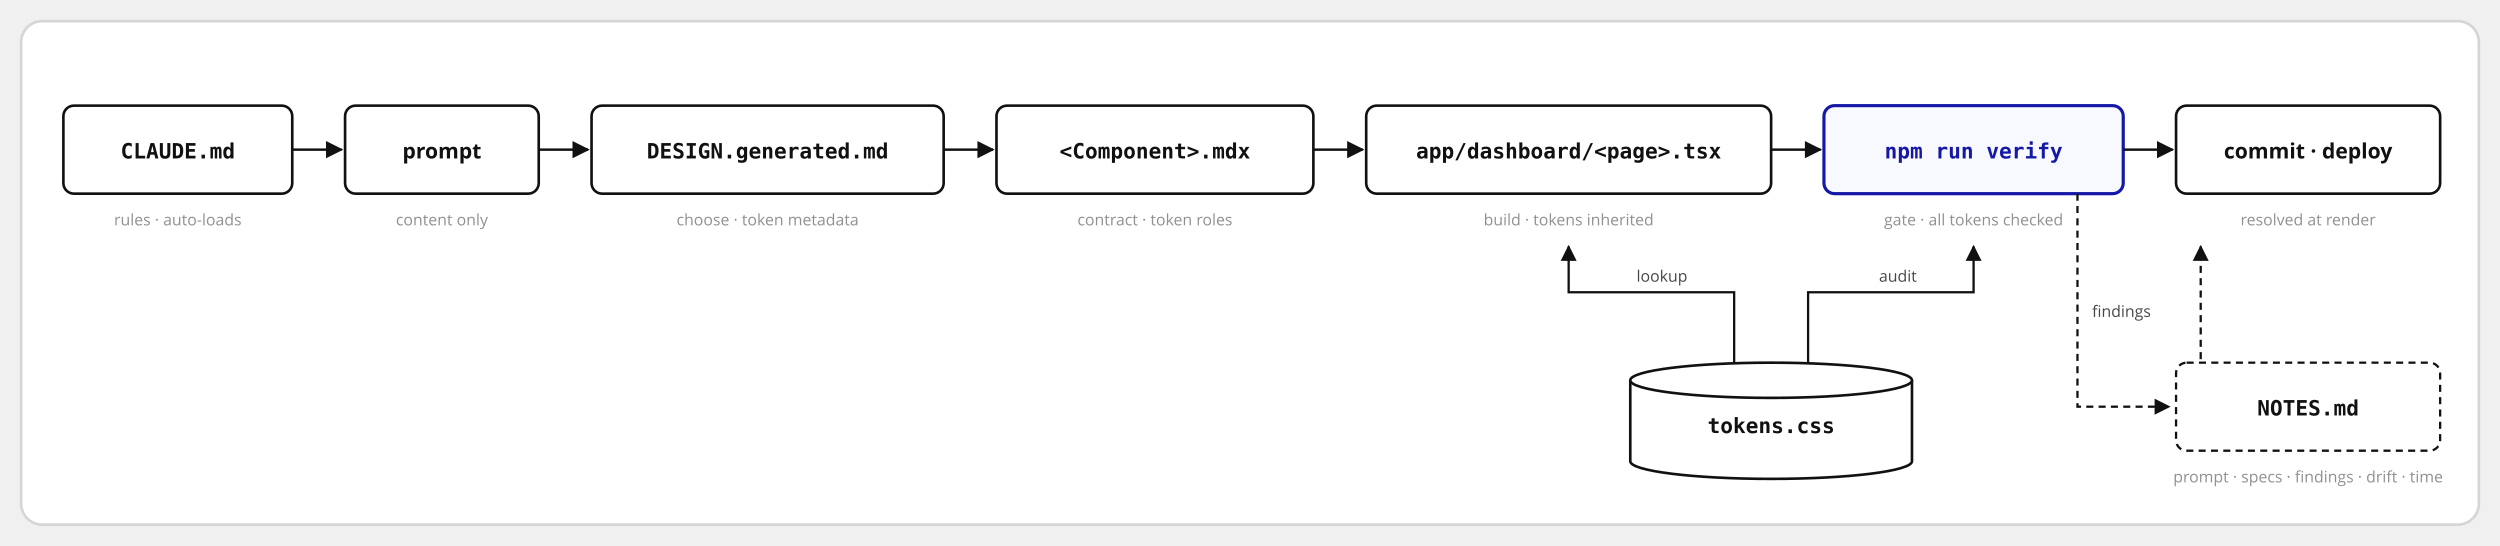
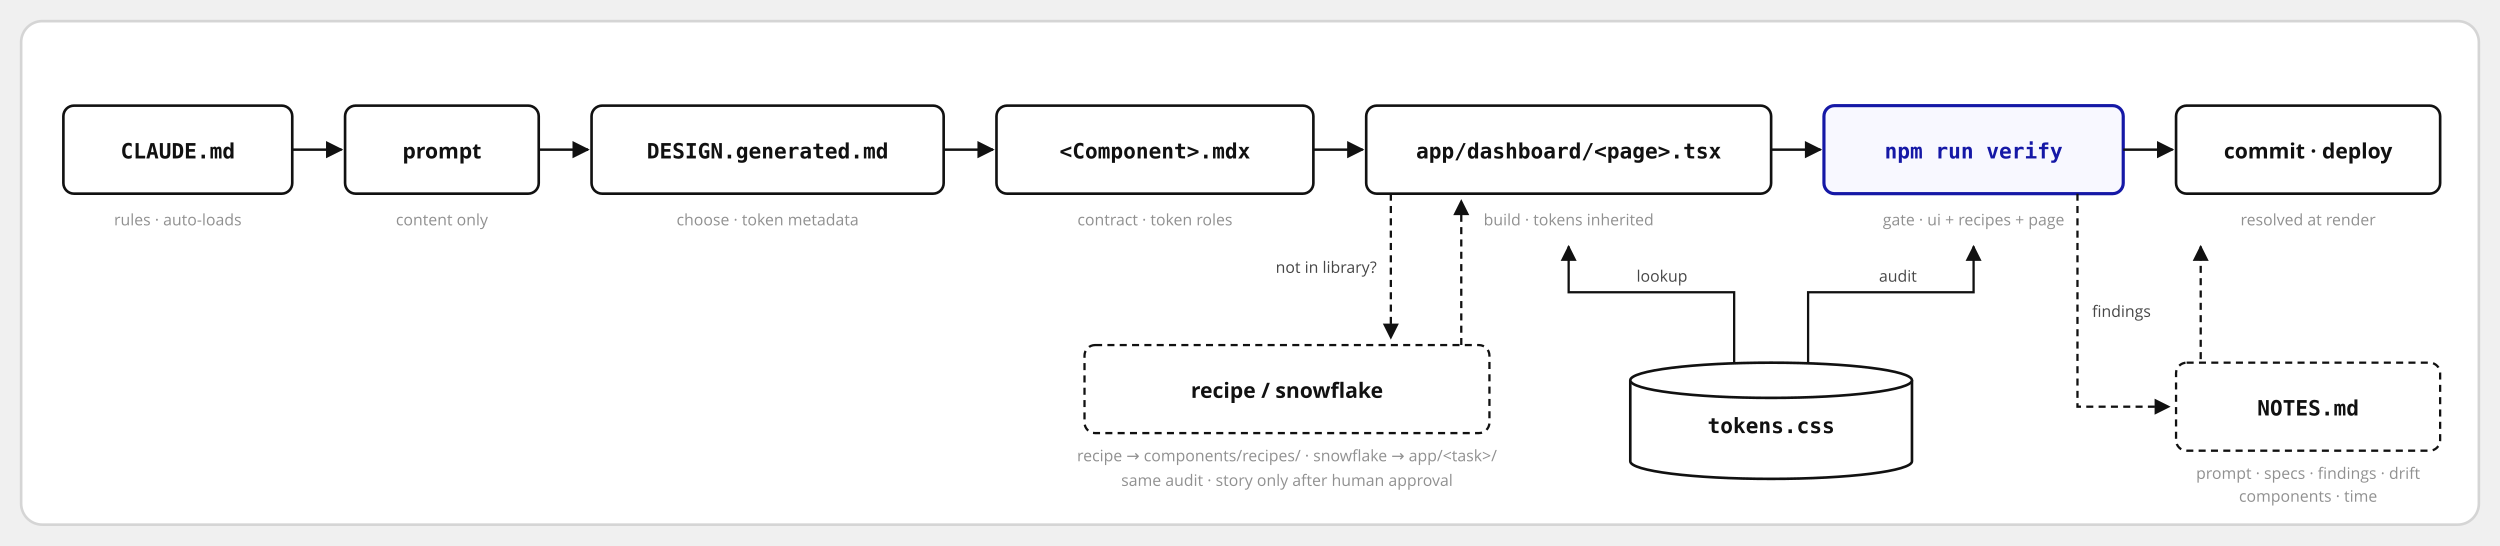
<svg xmlns="http://www.w3.org/2000/svg" viewBox="0 0 1420 310" font-family="'Open Sans', system-ui, sans-serif">
  <defs>
    <marker id="arr" viewBox="0 0 10 10" refX="9" refY="5" markerWidth="7" markerHeight="7" orient="auto-start-reverse">
      <path d="M 0 0 L 10 5 L 0 10 z" fill="#111" />
    </marker>
  </defs>
  <rect x="12" y="12" width="1396" height="286" rx="12" fill="#ffffff" stroke="#d5d5d5" stroke-width="1.5" />
  <rect x="36" y="60" width="130" height="50" rx="6" fill="#ffffff" stroke="#111" stroke-width="1.5" />
  <text x="101" y="90" font-size="12" font-weight="700" font-family="Menlo, monospace" fill="#111" text-anchor="middle">CLAUDE.md</text>
  <text x="101" y="128" font-size="9" fill="#909090" text-anchor="middle">rules · auto-loads</text>
  <path d="M166,85 L194,85" fill="none" stroke="#111" stroke-width="1.4" marker-end="url(#arr)" />
  <rect x="196" y="60" width="110" height="50" rx="6" fill="#ffffff" stroke="#111" stroke-width="1.5" />
  <text x="251" y="90" font-size="12" font-weight="700" fill="#111" text-anchor="middle">prompt</text>
  <text x="251" y="128" font-size="9" fill="#909090" text-anchor="middle">content only</text>
  <path d="M306,85 L334,85" fill="none" stroke="#111" stroke-width="1.4" marker-end="url(#arr)" />
  <rect x="336" y="60" width="200" height="50" rx="6" fill="#ffffff" stroke="#111" stroke-width="1.5" />
  <text x="436" y="90" font-size="12" font-weight="700" font-family="Menlo, monospace" fill="#111" text-anchor="middle">DESIGN.generated.md</text>
  <text x="436" y="128" font-size="9" fill="#909090" text-anchor="middle">choose · token metadata</text>
  <path d="M536,85 L564,85" fill="none" stroke="#111" stroke-width="1.4" marker-end="url(#arr)" />
  <rect x="566" y="60" width="180" height="50" rx="6" fill="#ffffff" stroke="#111" stroke-width="1.5" />
  <text x="656" y="90" font-size="12" font-weight="700" font-family="Menlo, monospace" fill="#111" text-anchor="middle">&lt;Component&gt;.mdx</text>
  <text x="656" y="128" font-size="9" fill="#909090" text-anchor="middle">contract · token roles</text>
  <path d="M746,85 L774,85" fill="none" stroke="#111" stroke-width="1.4" marker-end="url(#arr)" />
  <rect x="776" y="60" width="230" height="50" rx="6" fill="#ffffff" stroke="#111" stroke-width="1.5" />
  <text x="891" y="90" font-size="12" font-weight="700" font-family="Menlo, monospace" fill="#111" text-anchor="middle">app/dashboard/&lt;page&gt;.tsx</text>
  <text x="891" y="128" font-size="9" fill="#909090" text-anchor="middle">build · tokens inherited</text>
  <path d="M1006,85 L1034,85" fill="none" stroke="#111" stroke-width="1.4" marker-end="url(#arr)" />
  <rect x="1036" y="60" width="170" height="50" rx="6" fill="#f8f8ff" stroke="#1518a6" stroke-width="1.8" />
  <text x="1121" y="90" font-size="12" font-weight="700" font-family="Menlo, monospace" fill="#1518a6" text-anchor="middle">npm run verify</text>
-   <text x="1121" y="128" font-size="9" fill="#909090" text-anchor="middle">gate · all tokens checked</text>
+   <text x="1121" y="128" font-size="9" fill="#909090" text-anchor="middle">gate · ui + recipes + page</text>
  <path d="M1206,85 L1234,85" fill="none" stroke="#111" stroke-width="1.4" marker-end="url(#arr)" />
  <rect x="1236" y="60" width="150" height="50" rx="6" fill="#ffffff" stroke="#111" stroke-width="1.5" />
  <text x="1311" y="90" font-size="12" font-weight="700" fill="#111" text-anchor="middle">commit · deploy</text>
  <text x="1311" y="128" font-size="9" fill="#909090" text-anchor="middle">resolved at render</text>
  <path d="M985,206 L985,166 L891,166 L891,140" fill="none" stroke="#111" stroke-width="1.3" marker-end="url(#arr)" />
  <text x="944" y="160" font-size="9" fill="#464646" text-anchor="middle">lookup</text>
  <path d="M1027,206 L1027,166 L1121,166 L1121,140" fill="none" stroke="#111" stroke-width="1.3" marker-end="url(#arr)" />
  <text x="1078" y="160" font-size="9" fill="#464646" text-anchor="middle">audit</text>
  <path d="M926,216 L926,262 A80,10 0 0 0 1086,262 L1086,216" fill="#ffffff" stroke="#111" stroke-width="1.5" />
  <ellipse cx="1006" cy="216" rx="80" ry="10" fill="#ffffff" stroke="#111" stroke-width="1.5" />
  <text x="1006" y="246" font-size="12" font-weight="700" font-family="Menlo, monospace" fill="#111" text-anchor="middle">tokens.css</text>
+   <path d="M790,110 L790,192" fill="none" stroke="#111" stroke-width="1.3" stroke-dasharray="4 3" marker-end="url(#arr)" />
+   <text x="782" y="155" font-size="9" fill="#464646" text-anchor="end">not in library?</text>
+   <path d="M830,196 L830,114" fill="none" stroke="#111" stroke-width="1.3" stroke-dasharray="4 3" marker-end="url(#arr)" />
+   <rect x="616" y="196" width="230" height="50" rx="6" fill="#ffffff" stroke="#111" stroke-width="1.3" stroke-dasharray="4 3" />
+   <text x="731" y="226" font-size="12" font-weight="700" fill="#111" text-anchor="middle">recipe / snowflake</text>
+   <text x="731" y="262" font-size="9" fill="#909090" text-anchor="middle">recipe → components/recipes/ · snowflake → app/&lt;task&gt;/</text>
+   <text x="731" y="276" font-size="9" fill="#909090" text-anchor="middle">same audit · story only after human approval</text>
  <path d="M1180,110 L1180,231 L1232,231" fill="none" stroke="#111" stroke-width="1.3" stroke-dasharray="4 3" marker-end="url(#arr)" />
  <text x="1205" y="180" font-size="9" fill="#464646" text-anchor="middle">findings</text>
  <rect x="1236" y="206" width="150" height="50" rx="6" fill="#ffffff" stroke="#111" stroke-width="1.3" stroke-dasharray="4 3" />
  <text x="1311" y="236" font-size="12" font-weight="700" font-family="Menlo, monospace" fill="#111" text-anchor="middle">NOTES.md</text>
-   <text x="1311" y="274" font-size="9" fill="#909090" text-anchor="middle">prompt · specs · findings · drift · time</text>
+   <text x="1311" y="272" font-size="9" fill="#909090" text-anchor="middle">prompt · specs · findings · drift</text>
+   <text x="1311" y="285" font-size="9" fill="#909090" text-anchor="middle">components · time</text>
  <path d="M1250,204 L1250,140" fill="none" stroke="#111" stroke-width="1.3" stroke-dasharray="4 3" marker-end="url(#arr)" />
</svg>
